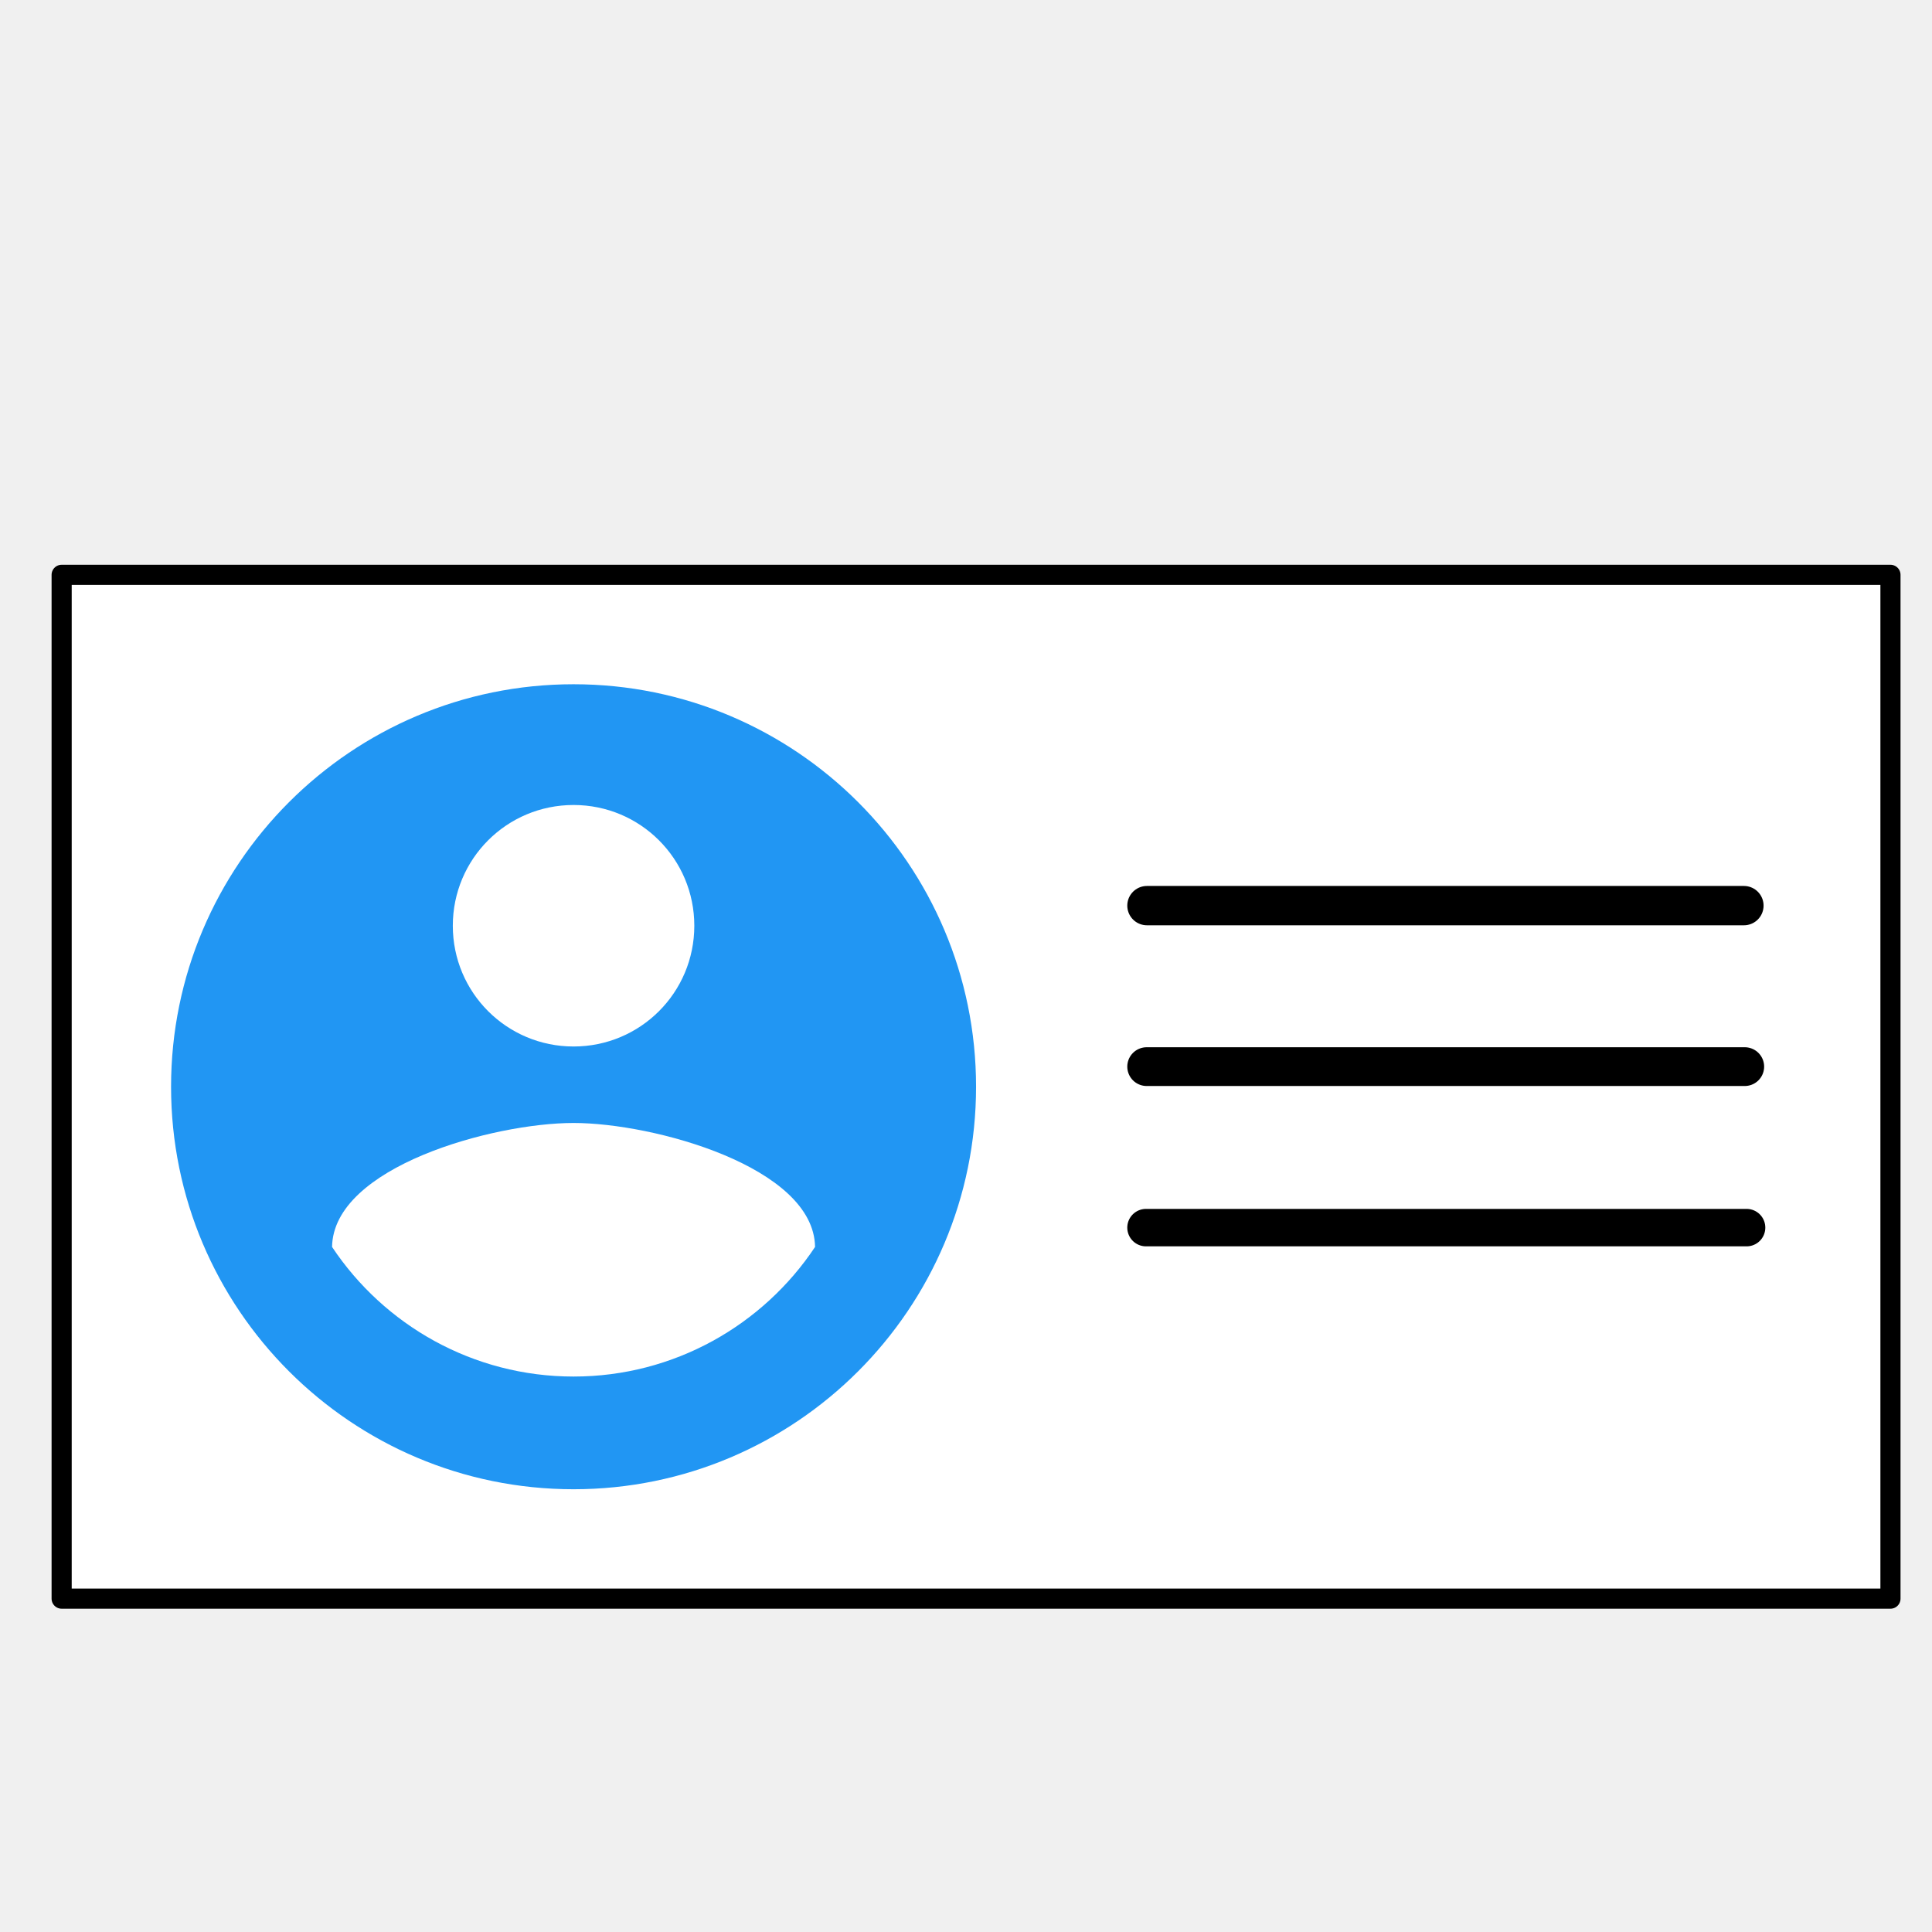
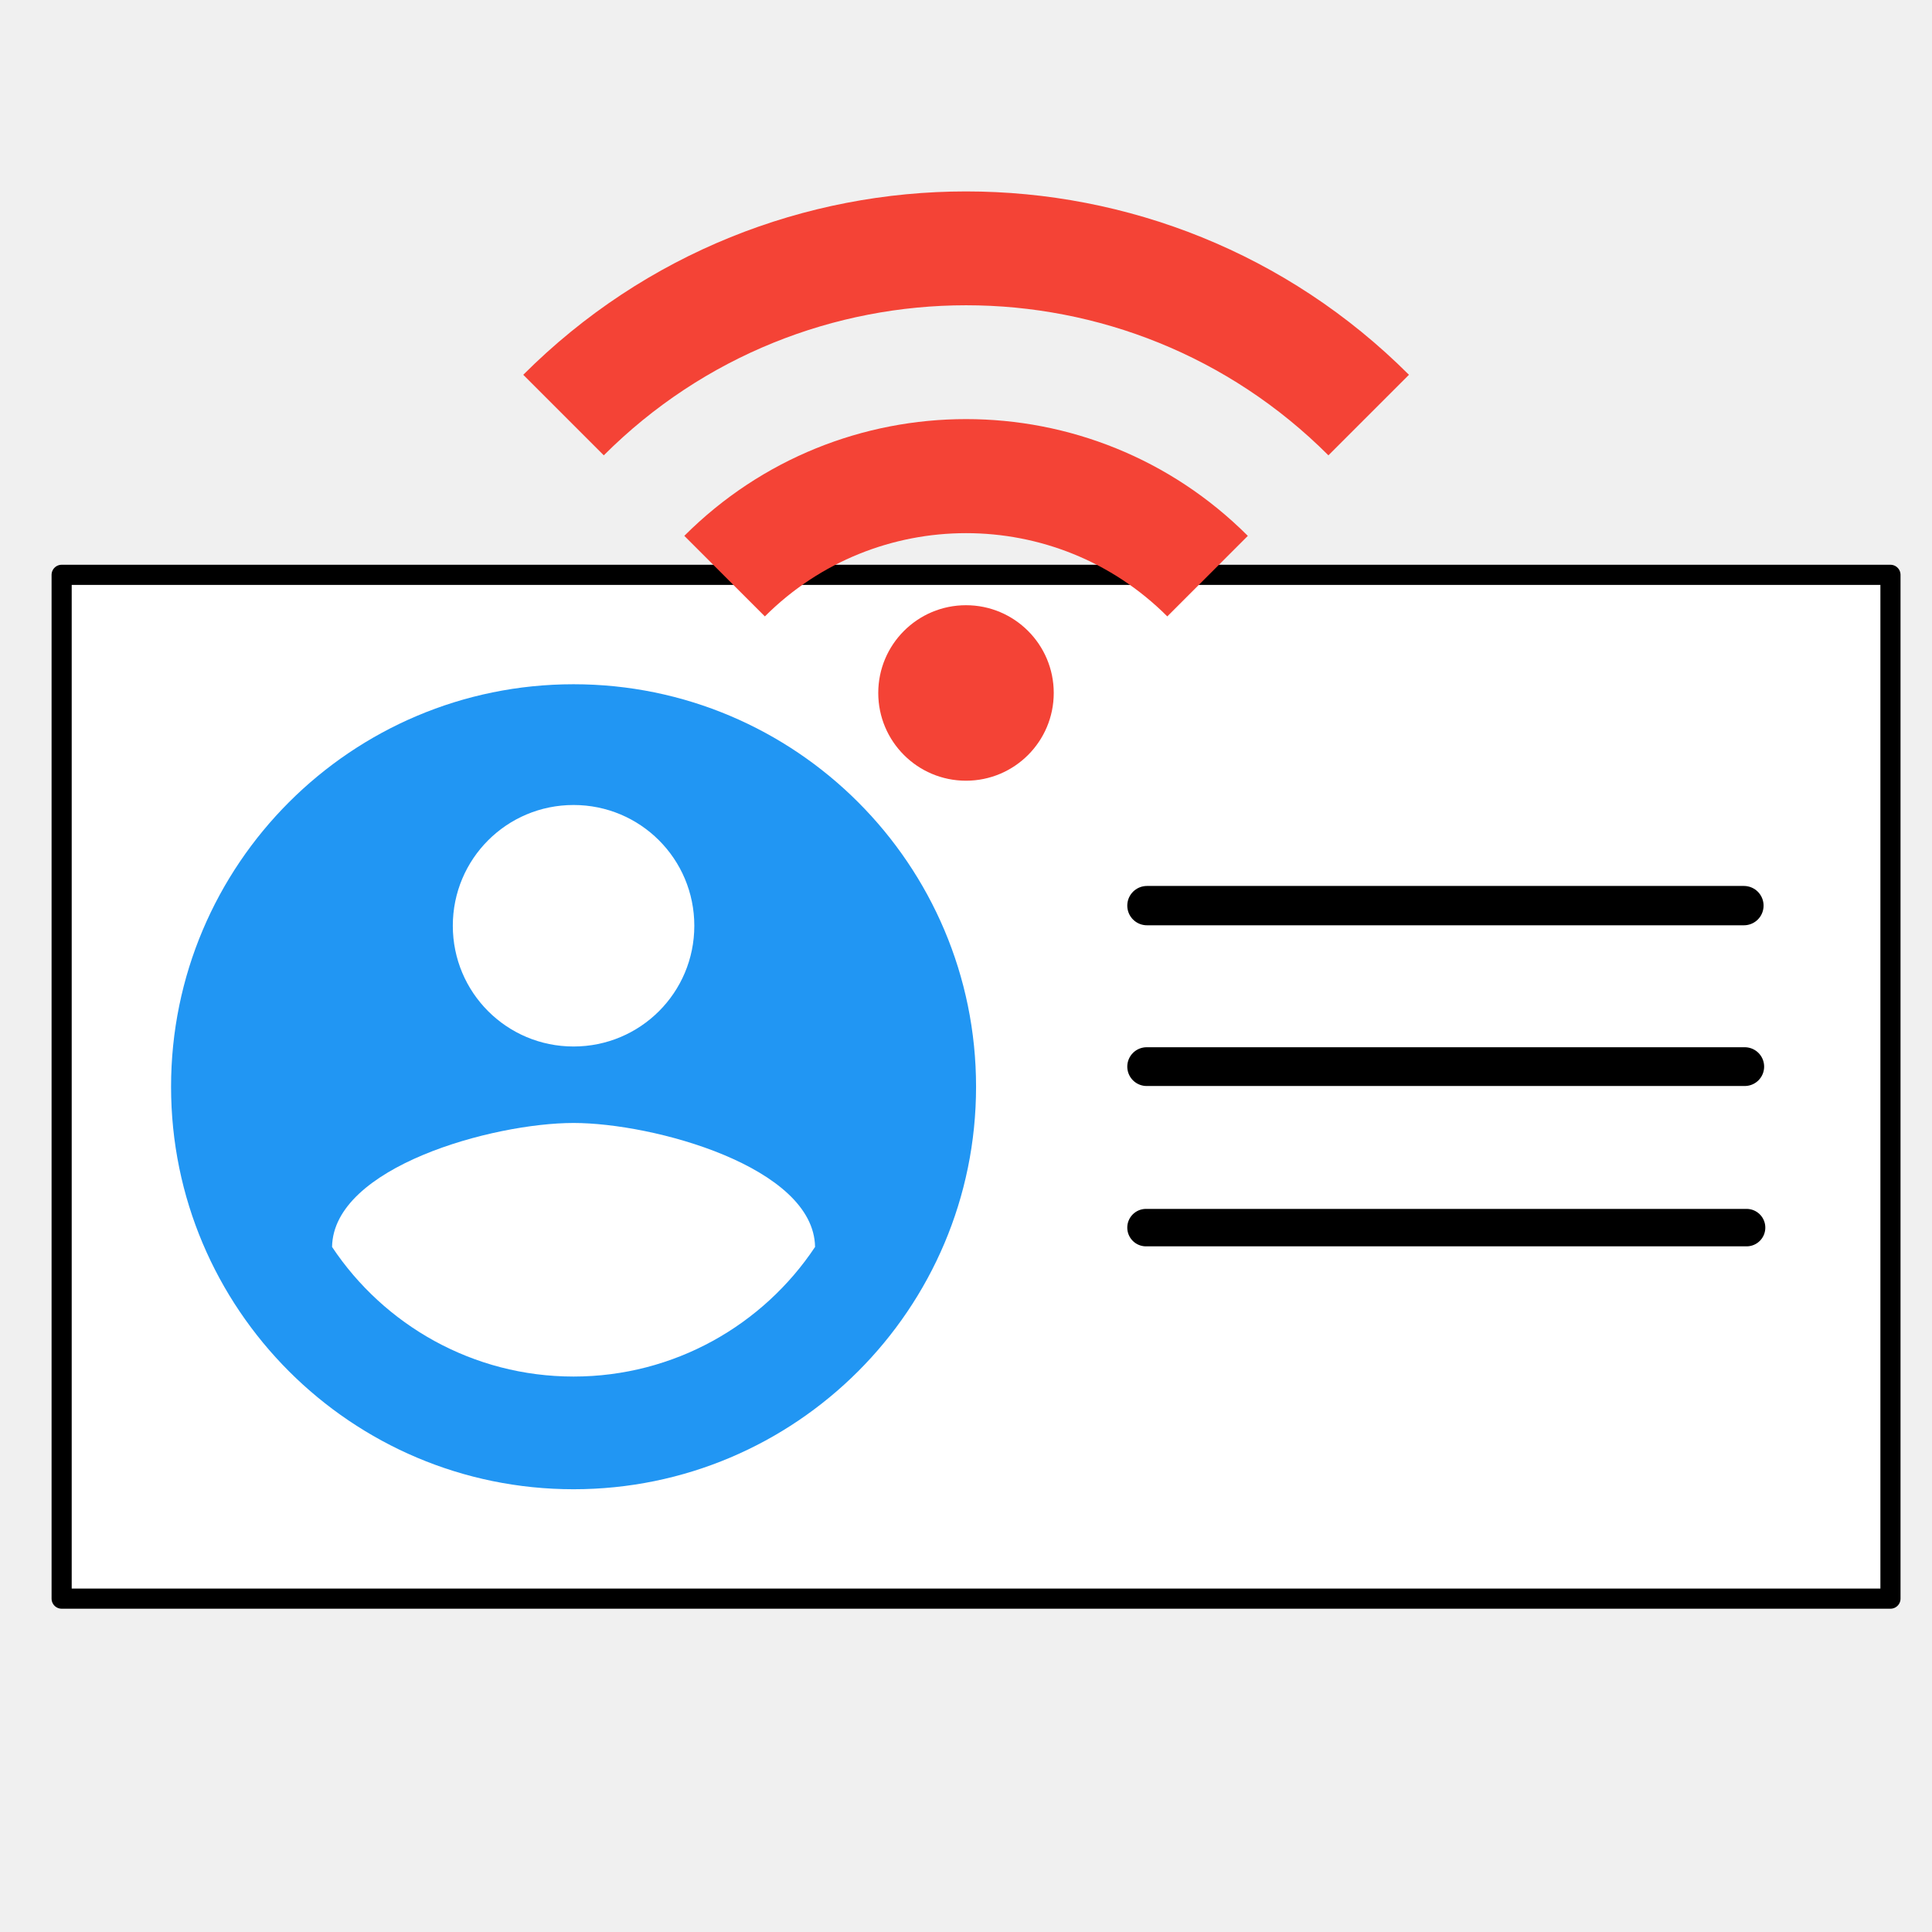
<svg xmlns="http://www.w3.org/2000/svg" width="96" height="96" viewBox="0 0 96 96" id="svg2" version="1.1">
  <defs id="defs4" />
  <g id="layer1" transform="translate(0,-956.3622)">
    <rect style="fill:#ffffff;fill-rule:evenodd;stroke:#000000;stroke-width:1;stroke-linecap:butt;stroke-linejoin:round;stroke-opacity:1;fill-opacity:1;stroke-miterlimit:4;stroke-dasharray:none" id="rect4615" width="90.873" height="50.873" x="3.063" y="984.925" />
    <path d="m 28.5,990.362 c -11.04,0 -20,8.96 -20,20 0,11.04 8.96,20 20,20 11.04,0 20,-8.96 20,-20 0,-11.04 -8.96,-20 -20,-20 z m 0,6 c 3.32,0 6,2.68 6,6 0,3.32 -2.68,6 -6,6 -3.32,0 -6,-2.68 -6,-6 0,-3.32 2.68,-6 6,-6 z m 0,28.4 c -5,0 -9.42,-2.56 -12,-6.44 0.06,-3.98 8,-6.16 12,-6.16 3.98,0 11.94,2.18 12,6.16 -2.58,3.88 -7,6.44 -12,6.44 z" fill="#2196F3" id="path4548" />
    <path style="fill:none;fill-rule:evenodd;stroke:#000000;stroke-width:1.954;stroke-linecap:round;stroke-linejoin:round;stroke-miterlimit:4;stroke-dasharray:none;stroke-opacity:1" d="m 56.991,1001.362 c 29.578,0 29.663,0 29.663,0" id="path6026" />
    <path style="fill:none;fill-rule:evenodd;stroke:#000000;stroke-width:1.926;stroke-linecap:round;stroke-linejoin:round;stroke-miterlimit:4;stroke-dasharray:none;stroke-opacity:1" d="m 56.977,1009.362 29.719,0" id="path6028" />
    <path style="fill:none;fill-rule:evenodd;stroke:#000000;stroke-width:1.861;stroke-linecap:round;stroke-linejoin:round;stroke-miterlimit:4;stroke-dasharray:none;stroke-opacity:1" d="m 56.944,1017.362 29.843,0" id="path6030" />
+     <g transform="matrix(2,0,0,2,24,950.3231)" id="g6651">
+       <circle style="fill:#f44336" id="circle6088" r="2.18" cy="20.236" cx="12" />
+       <path style="fill:#f44336" id="path6090" d="m 1,12.331 2.001,2.001 c 4.971,-4.971 13.032,-4.971 18.003,0 l 2.001,-2.001 C 16.931,6.257 7.074,6.257 1,12.331 Z m 4.002,4.002 2.001,2.001 c 2.758,-2.758 7.241,-2.758 9.998,-10e-7 l 2.001,-2.001 c -3.868,-3.868 -10.133,-3.868 -14.001,-1e-6 z" />
+     </g>
  </g>
</svg>
